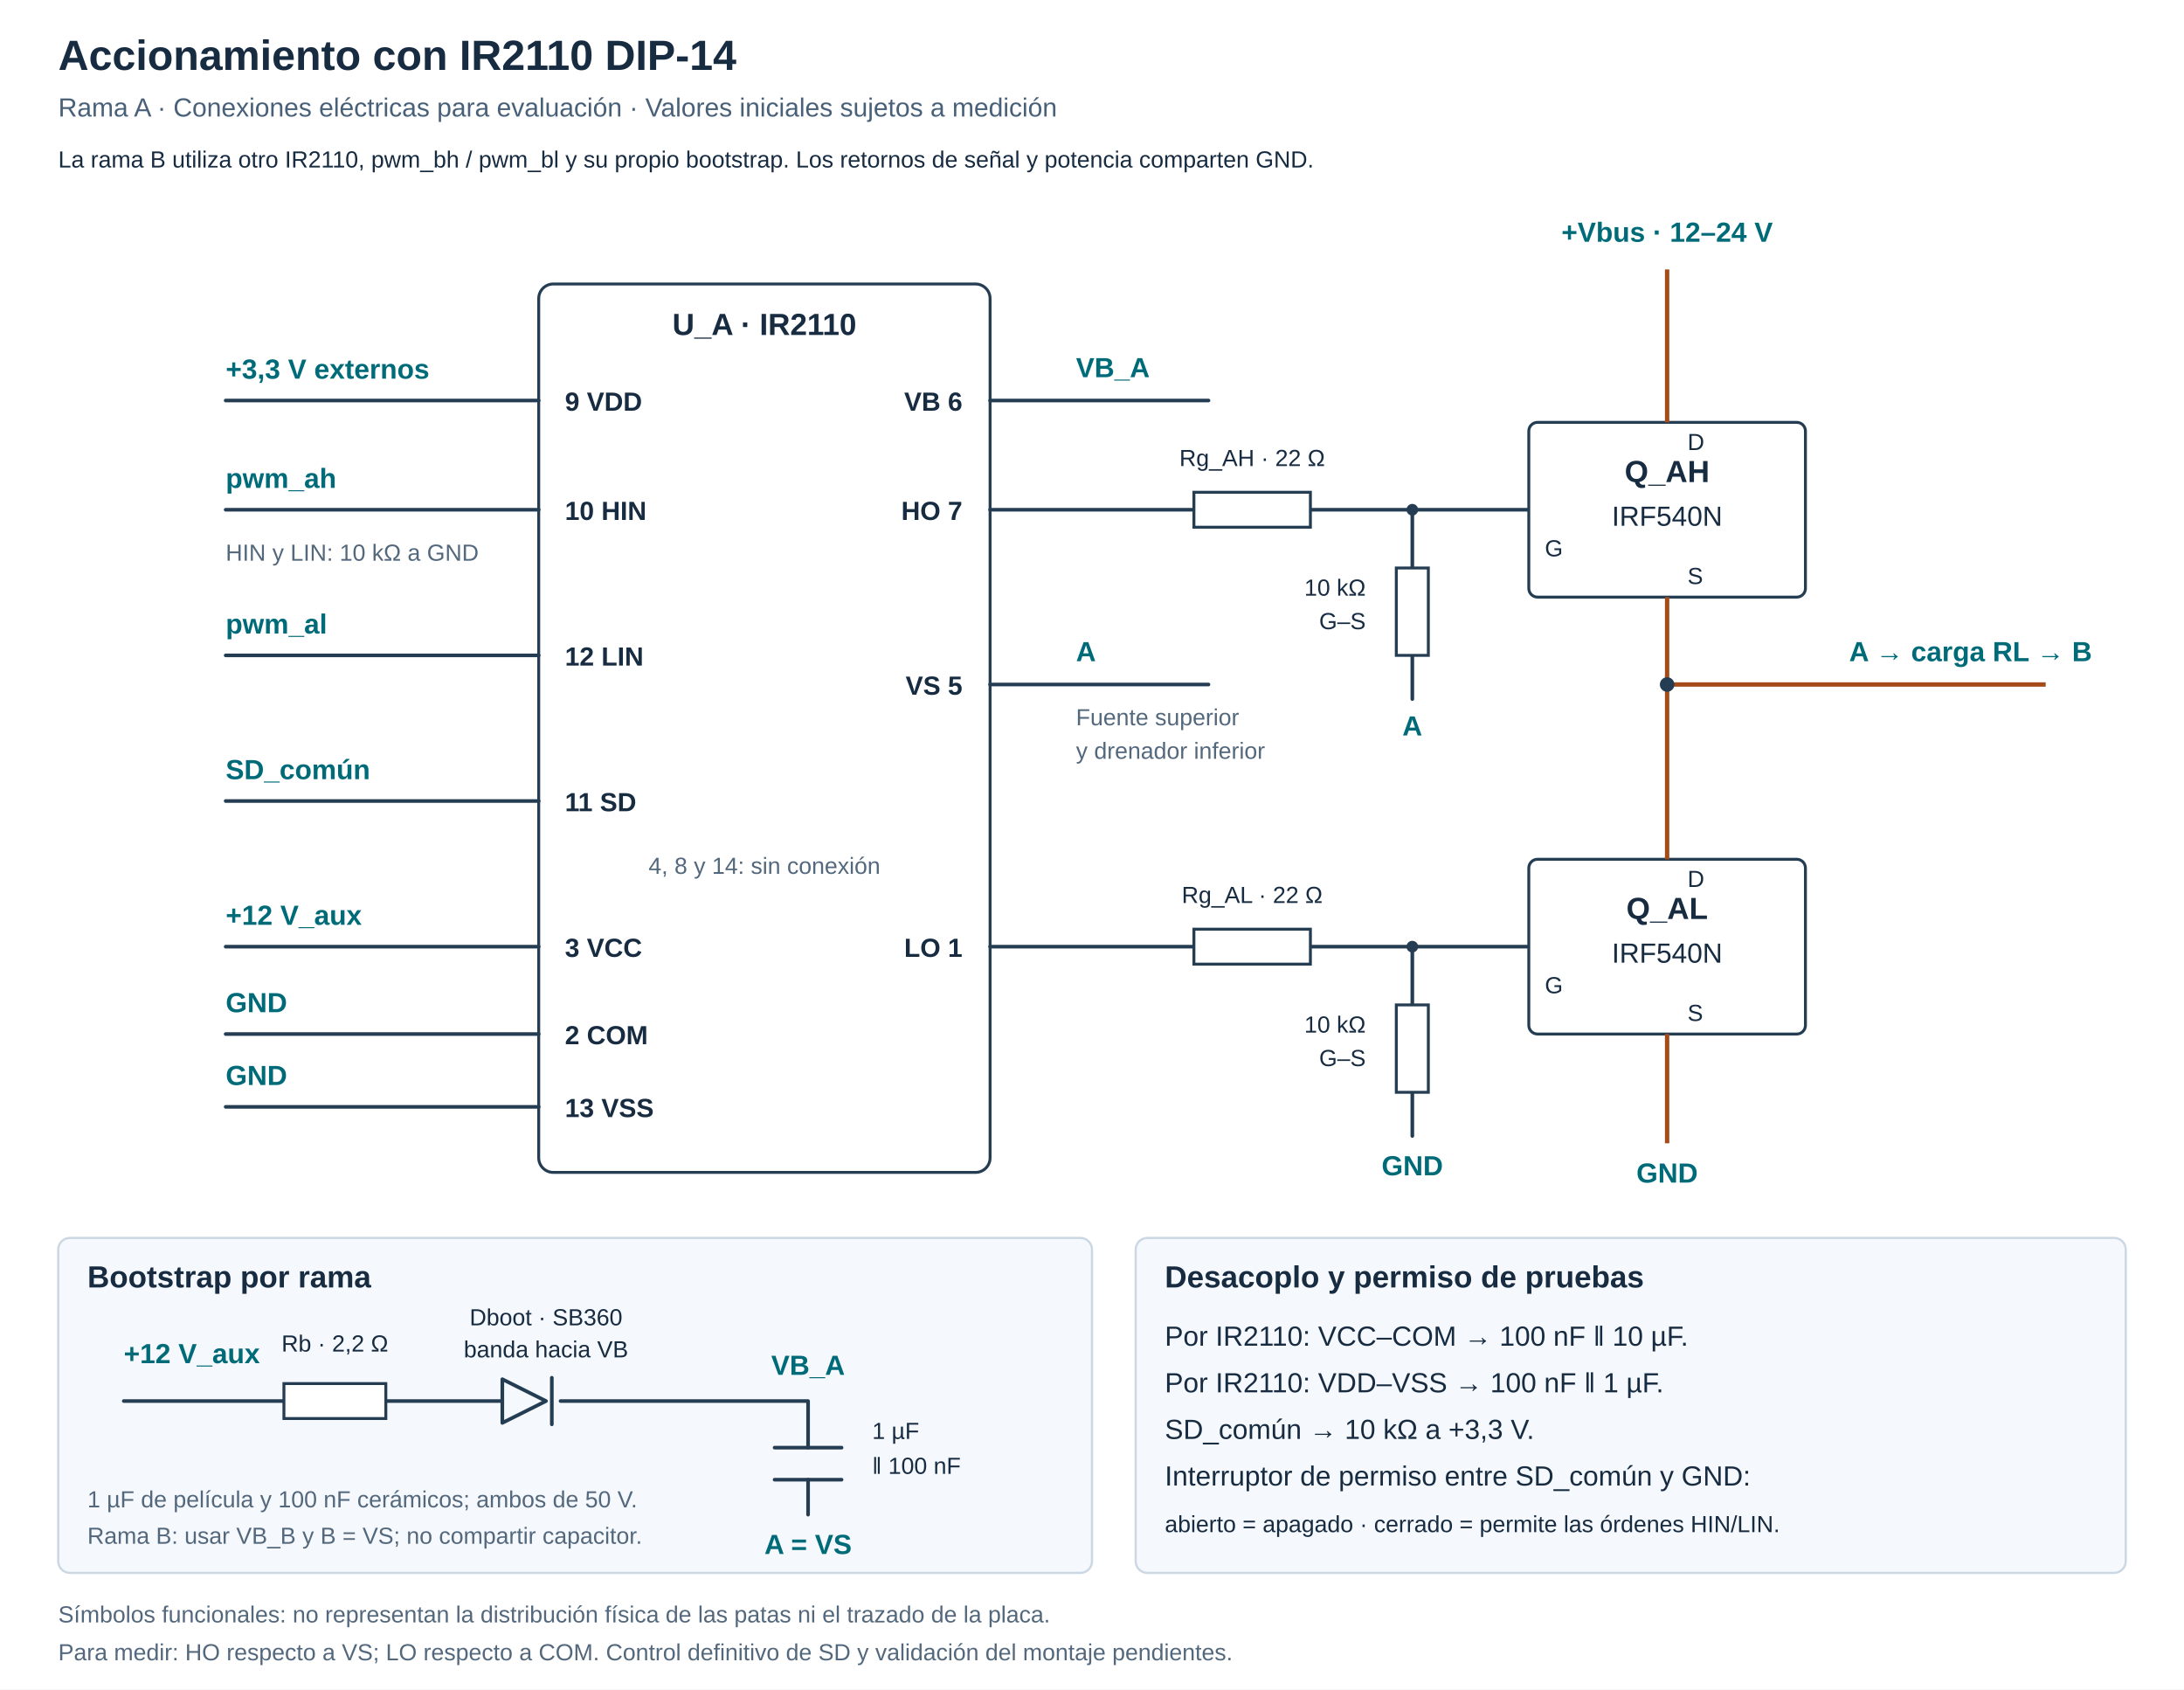
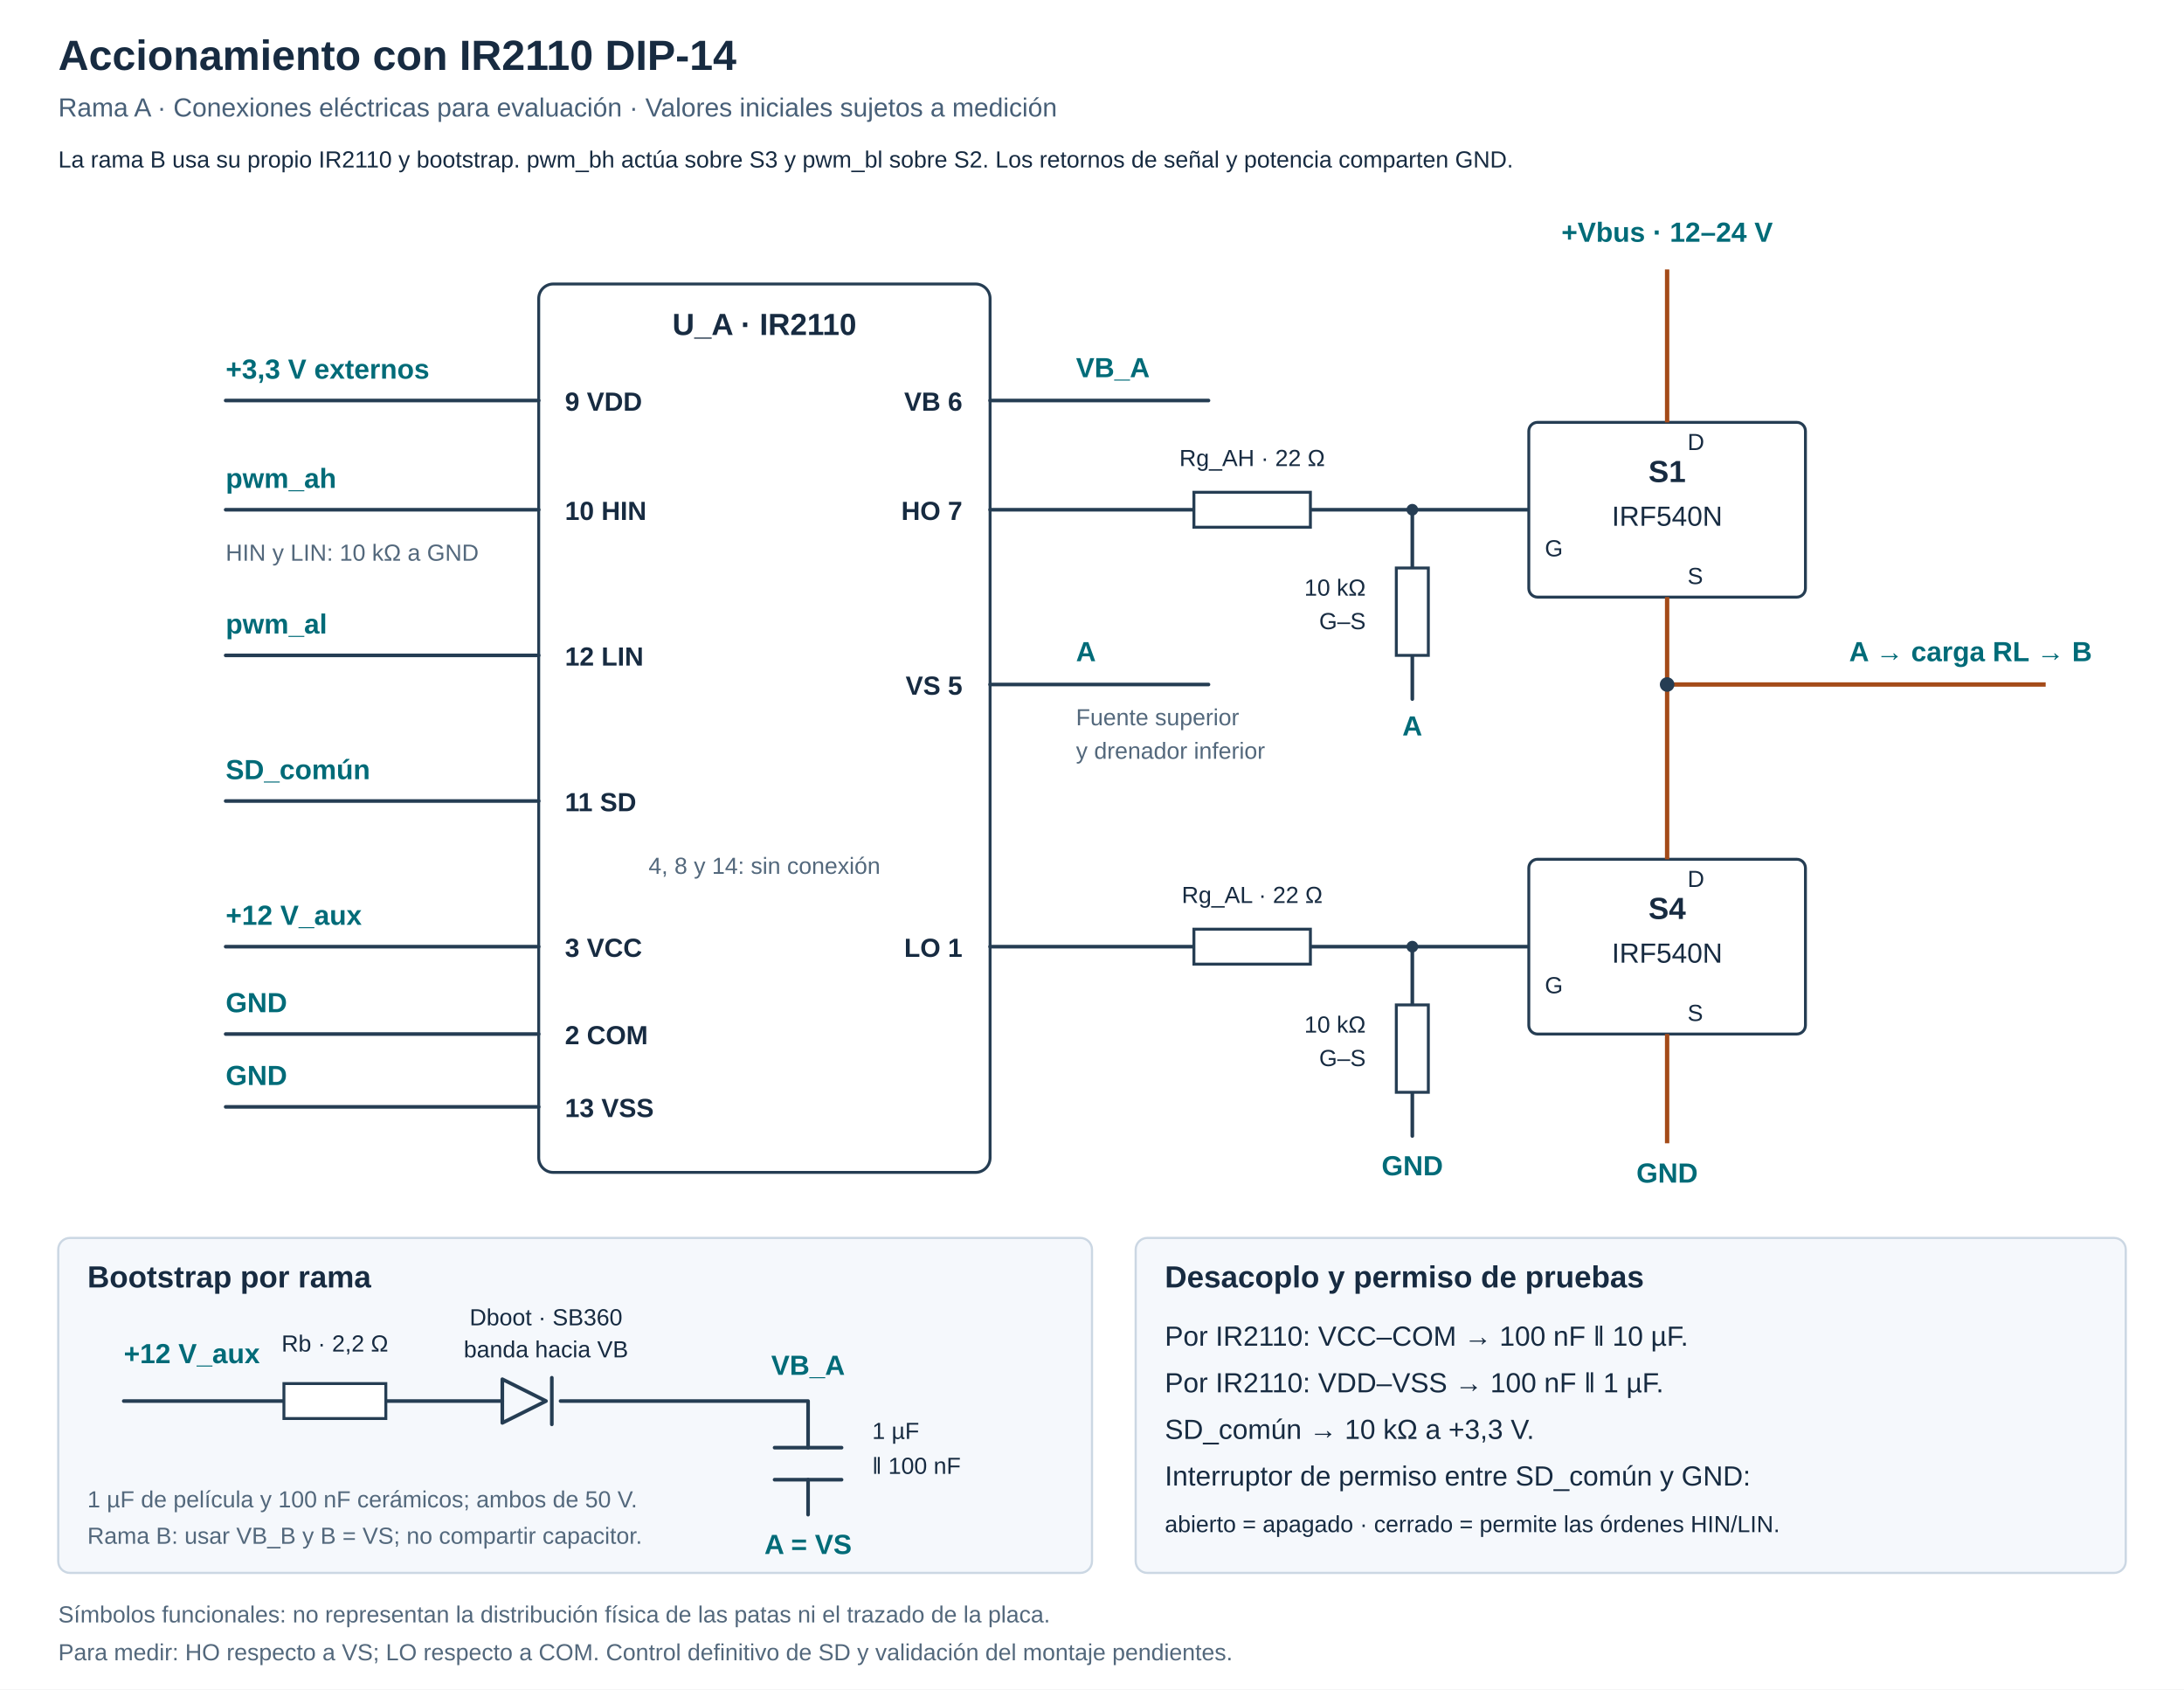
<svg xmlns="http://www.w3.org/2000/svg" width="1500" height="1160" viewBox="0 0 1500 1160" role="img" aria-labelledby="title desc">
  <style>
    text{font-family:Arial,Helvetica,sans-serif;fill:#172b41;font-size:19px}
    .title{font-size:29px;font-weight:700}.sub{font-size:18px;fill:#486078}
    .head{font-size:21px;font-weight:700}.small{font-size:16px}.pin{font-size:18px;font-weight:700}
    .wire{fill:none;stroke:#253d53;stroke-width:2.5;stroke-linejoin:round;stroke-linecap:round}
    .power{fill:none;stroke:#a44b19;stroke-width:3}
    .box{fill:#fff;stroke:#253d53;stroke-width:2}.panel{fill:#f5f8fc;stroke:#cbd7e3;stroke-width:1.5}
    .node{fill:#253d53}.net{fill:#006b78;font-weight:700}.muted{fill:#53687c}
  </style>
  <rect width="1500" height="1160" fill="white" />
  <text x="40" y="48" class="title">Accionamiento con IR2110 DIP-14</text>
  <text x="40" y="80" class="sub">Rama A · Conexiones eléctricas para evaluación · Valores iniciales sujetos a medición</text>
-   <text x="40" y="115" class="small">La rama B utiliza otro IR2110, pwm_bh / pwm_bl y su propio bootstrap. Los retornos de señal y potencia comparten GND.</text>
+   <text x="40" y="115" class="small">La rama B usa su propio IR2110 y bootstrap. pwm_bh actúa sobre S3 y pwm_bl sobre S2. Los retornos de señal y potencia comparten GND.</text>
  <rect x="370" y="195" width="310" height="610" rx="10" class="box" />
  <text x="525" y="230" text-anchor="middle" class="head">U_A · IR2110</text>
  <text x="388" y="282" class="pin">9  VDD</text>
  <text x="388" y="357" class="pin">10  HIN</text>
  <text x="388" y="457" class="pin">12  LIN</text>
  <text x="388" y="557" class="pin">11  SD</text>
  <text x="388" y="657" class="pin">3  VCC</text>
  <text x="388" y="717" class="pin">2  COM</text>
  <text x="388" y="767" class="pin">13  VSS</text>
  <text x="661" y="282" text-anchor="end" class="pin">VB  6</text>
  <text x="661" y="357" text-anchor="end" class="pin">HO  7</text>
  <text x="661" y="477" text-anchor="end" class="pin">VS  5</text>
  <text x="661" y="657" text-anchor="end" class="pin">LO  1</text>
  <text x="525" y="600" text-anchor="middle" class="small muted">4, 8 y 14: sin conexión</text>
  <path d="M155 275H370 M155 350H370 M155 450H370 M155 550H370 M155 650H370 M155 710H370 M155 760H370" class="wire" />
  <text x="155" y="260" class="net">+3,3 V externos</text>
  <text x="155" y="335" class="net">pwm_ah</text>
  <text x="155" y="435" class="net">pwm_al</text>
  <text x="155" y="535" class="net">SD_común</text>
  <text x="155" y="635" class="net">+12 V_aux</text>
  <text x="155" y="695" class="net">GND</text>
  <text x="155" y="745" class="net">GND</text>
  <text x="155" y="385" class="small muted">HIN y LIN: 10 kΩ a GND</text>
  <path d="M680 275H830 M680 470H830" class="wire" />
  <text x="739" y="259" class="net">VB_A</text>
  <text x="739" y="454" class="net">A</text>
  <text x="739" y="498" class="small muted">Fuente superior</text>
  <text x="739" y="521" class="small muted">y drenador inferior</text>
  <path d="M680 350H820 M900 350H1050 M680 650H820 M900 650H1050" class="wire" />
  <rect x="820" y="338" width="80" height="24" class="box" />
  <rect x="820" y="638" width="80" height="24" class="box" />
  <text x="860" y="320" text-anchor="middle" class="small">Rg_AH · 22 Ω</text>
  <text x="860" y="620" text-anchor="middle" class="small">Rg_AL · 22 Ω</text>
  <rect x="1050" y="290" width="190" height="120" rx="6" class="box" />
  <rect x="1050" y="590" width="190" height="120" rx="6" class="box" />
-   <text x="1145" y="331" text-anchor="middle" class="head">Q_AH</text>
+   <text x="1145" y="331" text-anchor="middle" class="head">S1</text>
  <text x="1145" y="361" text-anchor="middle">IRF540N</text>
  <text x="1061" y="382" class="small">G</text>
  <text x="1159" y="309" class="small">D</text>
  <text x="1159" y="401" class="small">S</text>
-   <text x="1145" y="631" text-anchor="middle" class="head">Q_AL</text>
+   <text x="1145" y="631" text-anchor="middle" class="head">S4</text>
  <text x="1145" y="661" text-anchor="middle">IRF540N</text>
  <text x="1061" y="682" class="small">G</text>
  <text x="1159" y="609" class="small">D</text>
  <text x="1159" y="701" class="small">S</text>
  <path d="M1145 185V290 M1145 410V590 M1145 710V785 M1145 470H1405" class="power" />
  <text x="1145" y="166" text-anchor="middle" class="net">+Vbus · 12–24 V</text>
  <text x="1270" y="454" class="net">A → carga RL → B</text>
  <text x="1145" y="812" text-anchor="middle" class="net">GND</text>
  <circle cx="1145" cy="470" r="5" class="node" />
  <path d="M970 350V390 M970 450V480 M970 650V690 M970 750V780" class="wire" />
  <rect x="959" y="390" width="22" height="60" class="box" />
  <rect x="959" y="690" width="22" height="60" class="box" />
  <circle cx="970" cy="350" r="4" class="node" />
  <circle cx="970" cy="650" r="4" class="node" />
  <text x="938" y="409" text-anchor="end" class="small">10 kΩ</text>
  <text x="938" y="432" text-anchor="end" class="small">G–S</text>
  <text x="938" y="709" text-anchor="end" class="small">10 kΩ</text>
  <text x="938" y="732" text-anchor="end" class="small">G–S</text>
  <text x="970" y="505" text-anchor="middle" class="net">A</text>
  <text x="970" y="807" text-anchor="middle" class="net">GND</text>
  <rect x="40" y="850" width="710" height="230" rx="8" class="panel" />
  <text x="60" y="884" class="head">Bootstrap por rama</text>
  <path d="M85 962H195 M265 962H345 M385 962H555V994 M555 1016V1040" class="wire" />
  <rect x="195" y="950" width="70" height="24" class="box" />
  <path d="M345 947L375 962L345 977Z M379 946V978" class="wire" />
  <path d="M532 994H578 M532 1016H578" class="wire" />
  <text x="85" y="936" class="net">+12 V_aux</text>
  <text x="230" y="928" text-anchor="middle" class="small">Rb · 2,2 Ω</text>
  <text x="375" y="910" text-anchor="middle" class="small">Dboot · SB360</text>
  <text x="375" y="932" text-anchor="middle" class="small">banda hacia VB</text>
  <text x="555" y="944" text-anchor="middle" class="net">VB_A</text>
  <text x="599" y="988" class="small">1 µF</text>
  <text x="599" y="1012" class="small">‖ 100 nF</text>
  <text x="555" y="1067" text-anchor="middle" class="net">A = VS</text>
  <text x="60" y="1035" class="small muted">1 µF de película y 100 nF cerámicos; ambos de 50 V.</text>
  <text x="60" y="1060" class="small muted">Rama B: usar VB_B y B = VS; no compartir capacitor.</text>
  <rect x="780" y="850" width="680" height="230" rx="8" class="panel" />
  <text x="800" y="884" class="head">Desacoplo y permiso de pruebas</text>
  <text x="800" y="924">Por IR2110: VCC–COM → 100 nF ‖ 10 µF.</text>
  <text x="800" y="956">Por IR2110: VDD–VSS → 100 nF ‖ 1 µF.</text>
  <text x="800" y="988">SD_común → 10 kΩ a +3,3 V.</text>
  <text x="800" y="1020">Interruptor de permiso entre SD_común y GND:</text>
  <text x="800" y="1052" class="small">abierto = apagado · cerrado = permite las órdenes HIN/LIN.</text>
  <text x="40" y="1114" class="small muted">Símbolos funcionales: no representan la distribución física de las patas ni el trazado de la placa.</text>
  <text x="40" y="1140" class="small muted">Para medir: HO respecto a VS; LO respecto a COM. Control definitivo de SD y validación del montaje pendientes.</text>
</svg>
